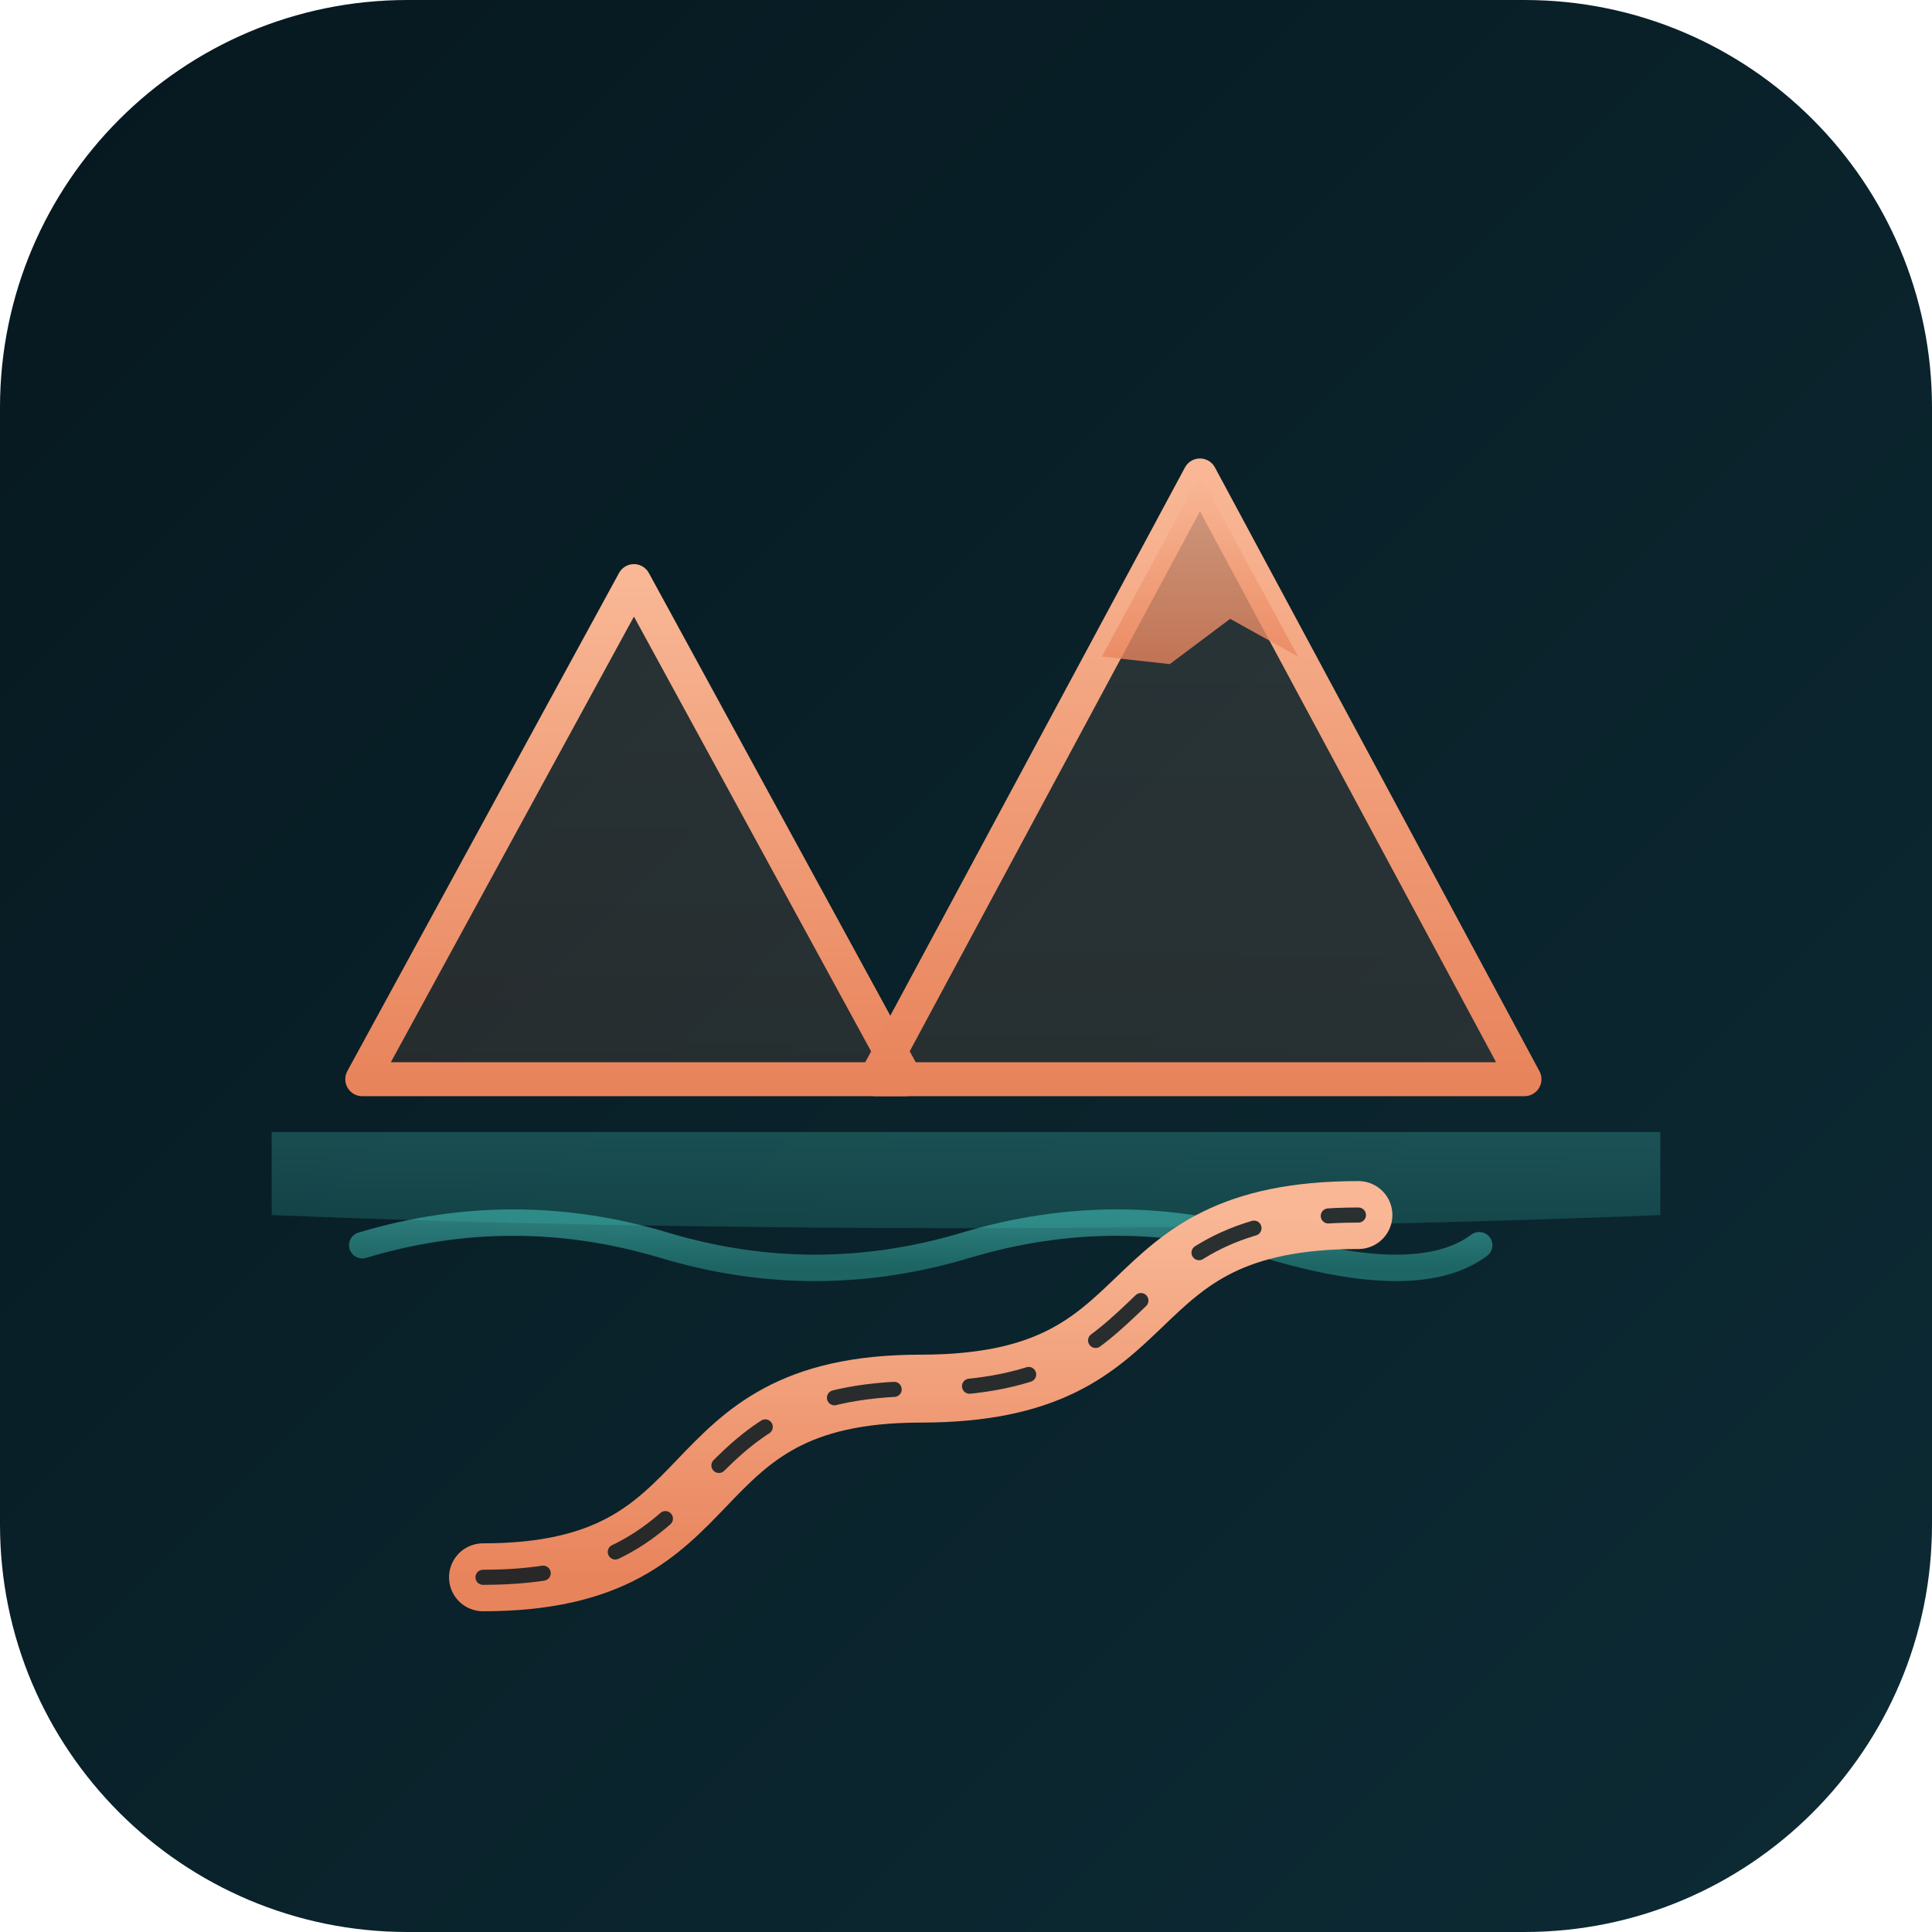
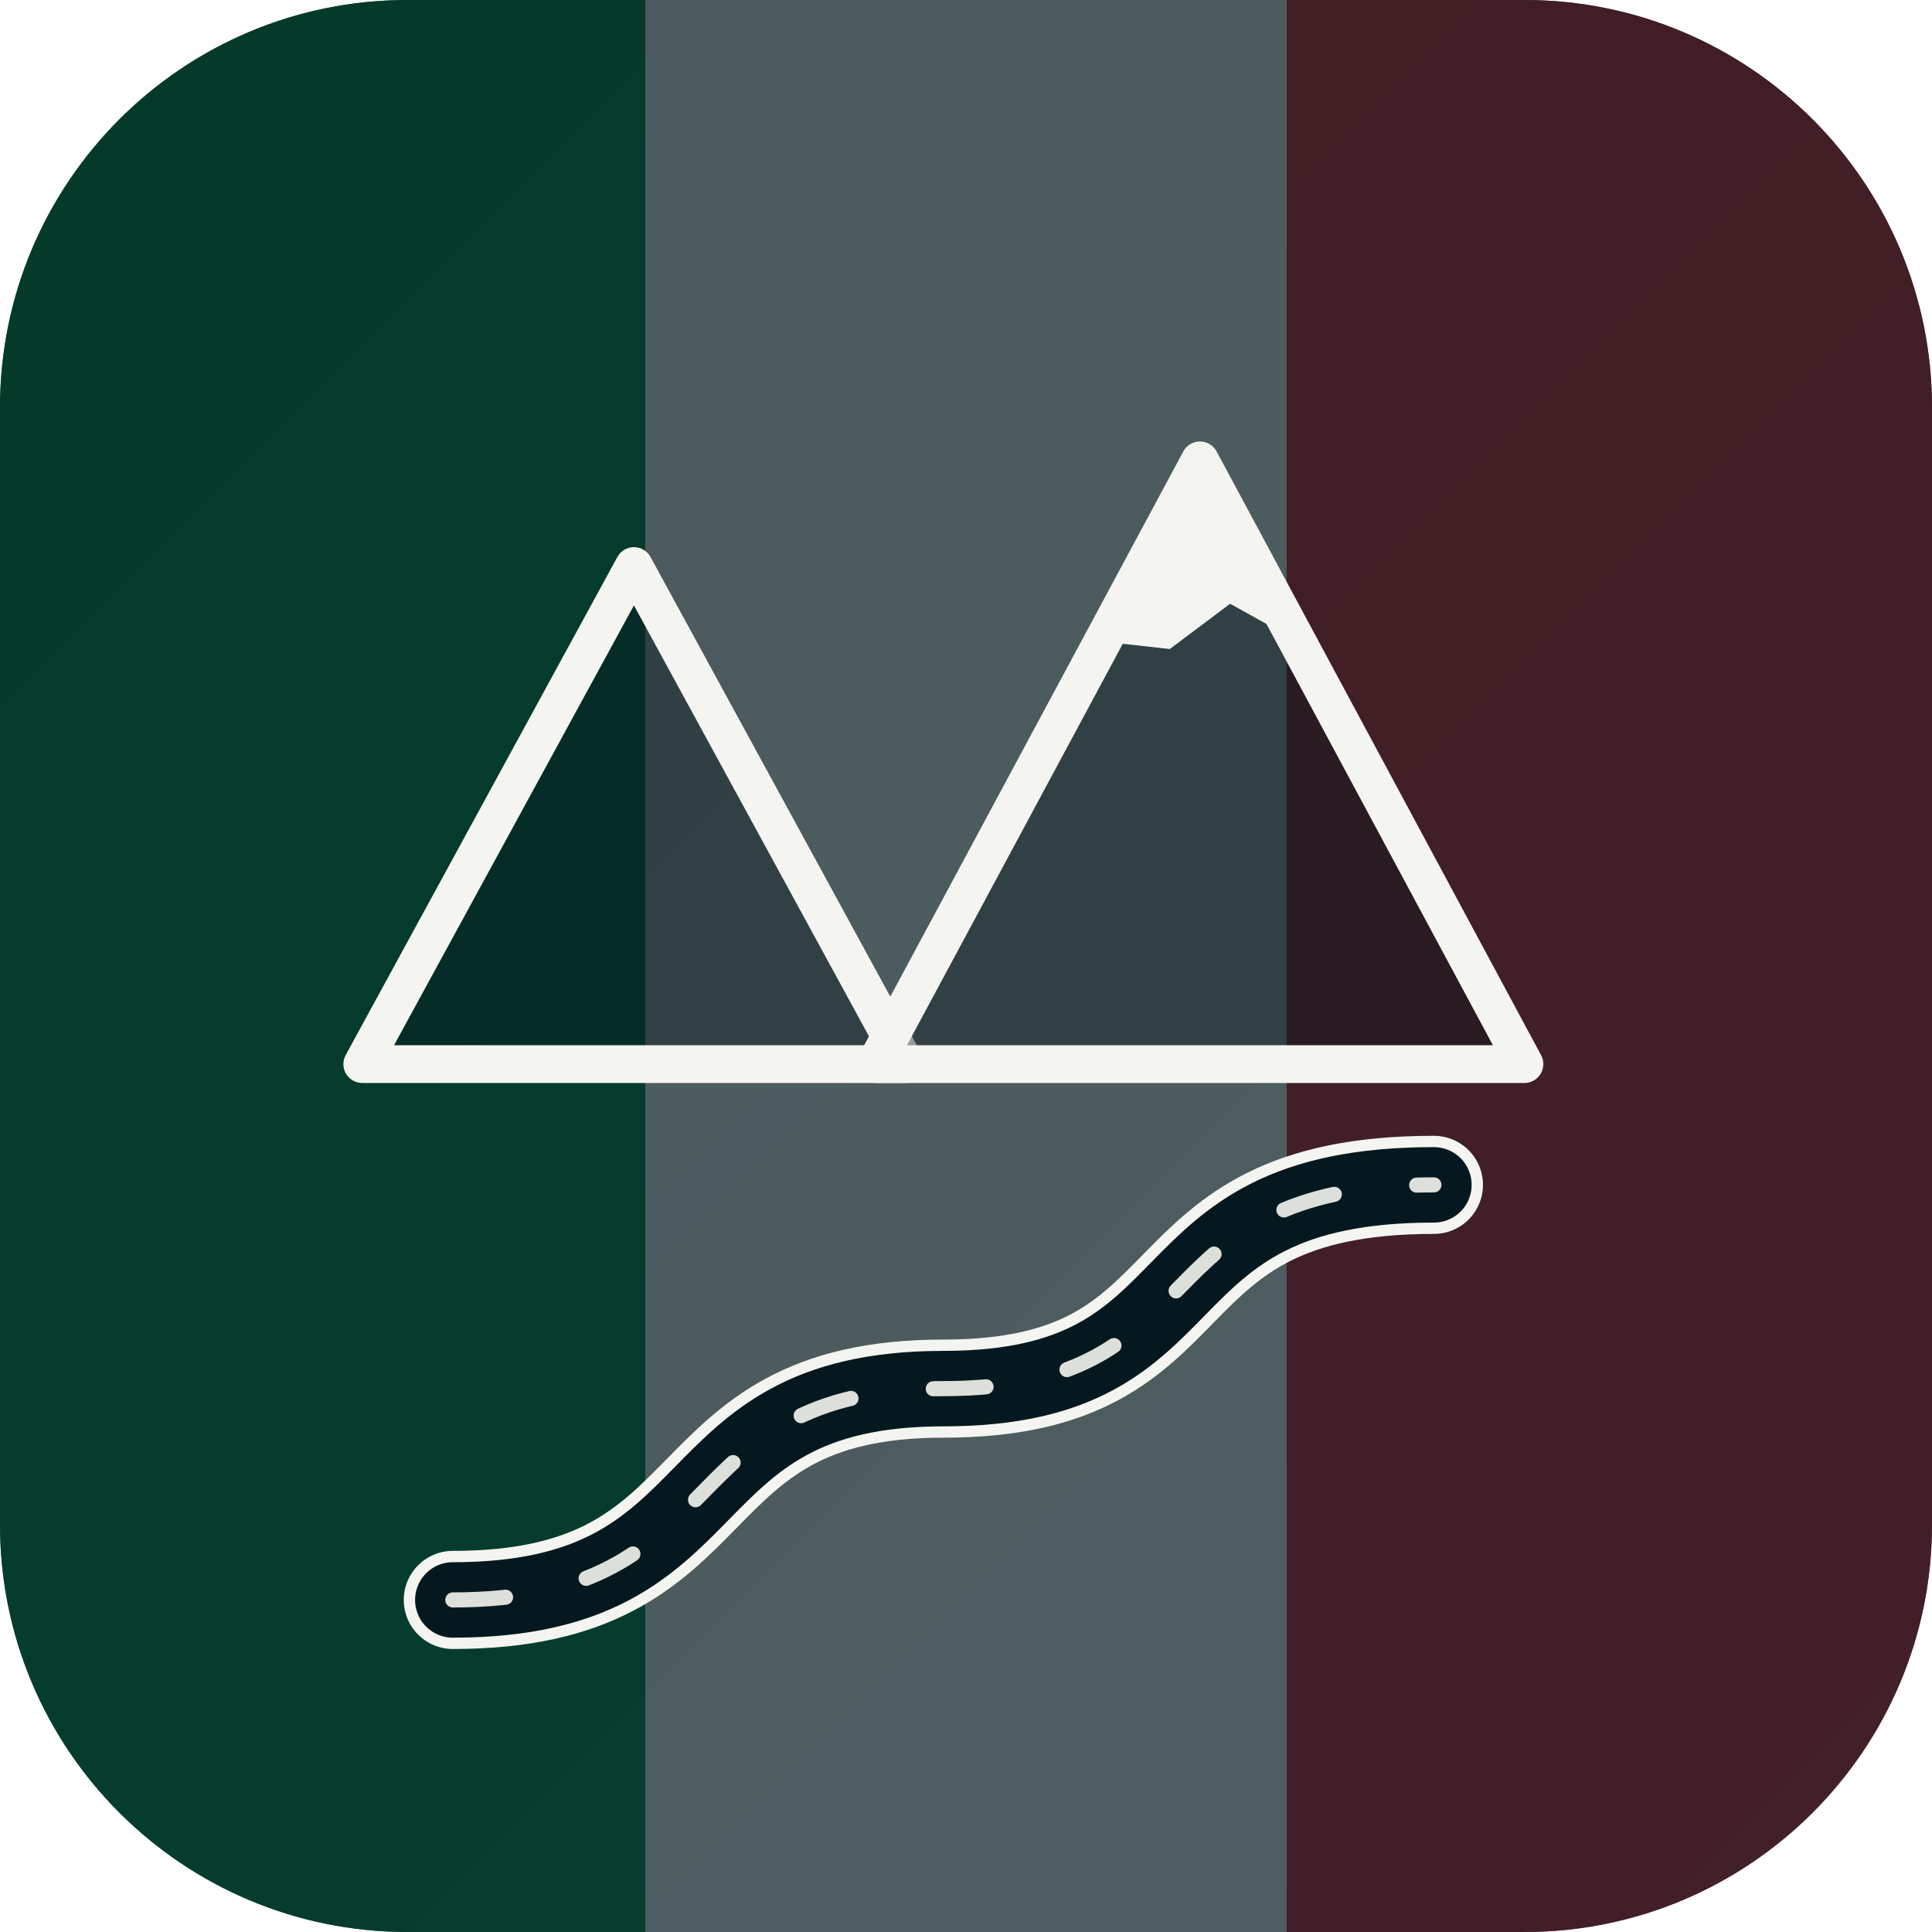
<svg xmlns="http://www.w3.org/2000/svg" viewBox="0 0 512 512">
  <defs>
    <linearGradient id="bg" x1="0" y1="0" x2="1" y2="1">
      <stop offset="0%" stop-color="#06181f" />
      <stop offset="100%" stop-color="#0d2b35" />
    </linearGradient>
-     <linearGradient id="accent" x1="0" y1="0" x2="0" y2="1">
-       <stop offset="0%" stop-color="#f9b795" />
-       <stop offset="100%" stop-color="#e8845c" />
-     </linearGradient>
-     <linearGradient id="water" x1="0" y1="0" x2="0" y2="1">
-       <stop offset="0%" stop-color="#46c4bb" />
-       <stop offset="100%" stop-color="#2c9a92" />
-     </linearGradient>
+     <clipPath id="round">
+       <rect width="512" height="512" rx="108" />
+     </clipPath>
  </defs>
-   <rect width="512" height="512" rx="108" fill="url(#bg)" />
-   <g fill="url(#accent)" fill-opacity="0.13" stroke="url(#accent)" stroke-width="9" stroke-linejoin="round">
-     <path d="M96,286 L168,154 L240,286 Z" />
-     <path d="M232,286 L318,126 L404,286 Z" />
+   <g clip-path="url(#round)">
+     <rect width="512" height="512" fill="url(#bg)" />
+     <g opacity="0.5">
+       <rect x="0" y="0" width="171" height="512" fill="#008C45" />
+       <rect x="171" y="0" width="170" height="512" fill="#F4F5F0" />
+       <rect x="341" y="0" width="171" height="512" fill="#CD212A" />
+     </g>
+     <rect width="512" height="512" fill="#06181f" opacity="0.42" />
+     <g fill="#06181f" fill-opacity="0.4" stroke="#F4F5F0" stroke-width="10" stroke-linejoin="round">
+       <path d="M96,282 L168,150 L240,282 Z" />
+       <path d="M232,282 L318,122 L404,282 Z" />
+     </g>
+     <path d="M292,170 L318,122 L344,170 L326,160 L310,172 Z" fill="#F4F5F0" />
+     <path d="M120,424 C196,424 176,368 250,368 C324,368 300,314 380,314" fill="none" stroke="#F4F5F0" stroke-width="26" stroke-linecap="round" />
+     <path d="M120,424 C196,424 176,368 250,368 C324,368 300,314 380,314" fill="none" stroke="#06181f" stroke-width="20" stroke-linecap="round" />
+     <path d="M120,424 C196,424 176,368 250,368 C324,368 300,314 380,314" fill="none" stroke="#F4F5F0" stroke-width="4" stroke-linecap="round" stroke-dasharray="14 22" opacity="0.9" />
  </g>
-   <path d="M292,174 L318,126 L344,174 L326,164 L310,176 Z" fill="url(#accent)" fill-opacity="0.8" />
-   <path d="M72,300 H440 v22 a368,26 0 0 1 -368,0 Z" fill="url(#water)" fill-opacity="0.28" />
-   <path d="M96,330 q40,-12 80,0 t80,0 t80,0 t56,0" fill="none" stroke="url(#water)" stroke-width="7" stroke-linecap="round" opacity="0.55" />
-   <path d="M128,418 C196,418 176,368 244,368 C312,368 292,322 360,322" fill="none" stroke="url(#accent)" stroke-width="18" stroke-linecap="round" />
-   <path d="M128,418 C196,418 176,368 244,368 C312,368 292,322 360,322" fill="none" stroke="#06181f" stroke-width="4" stroke-linecap="round" stroke-dasharray="16 20" opacity="0.85" />
</svg>
